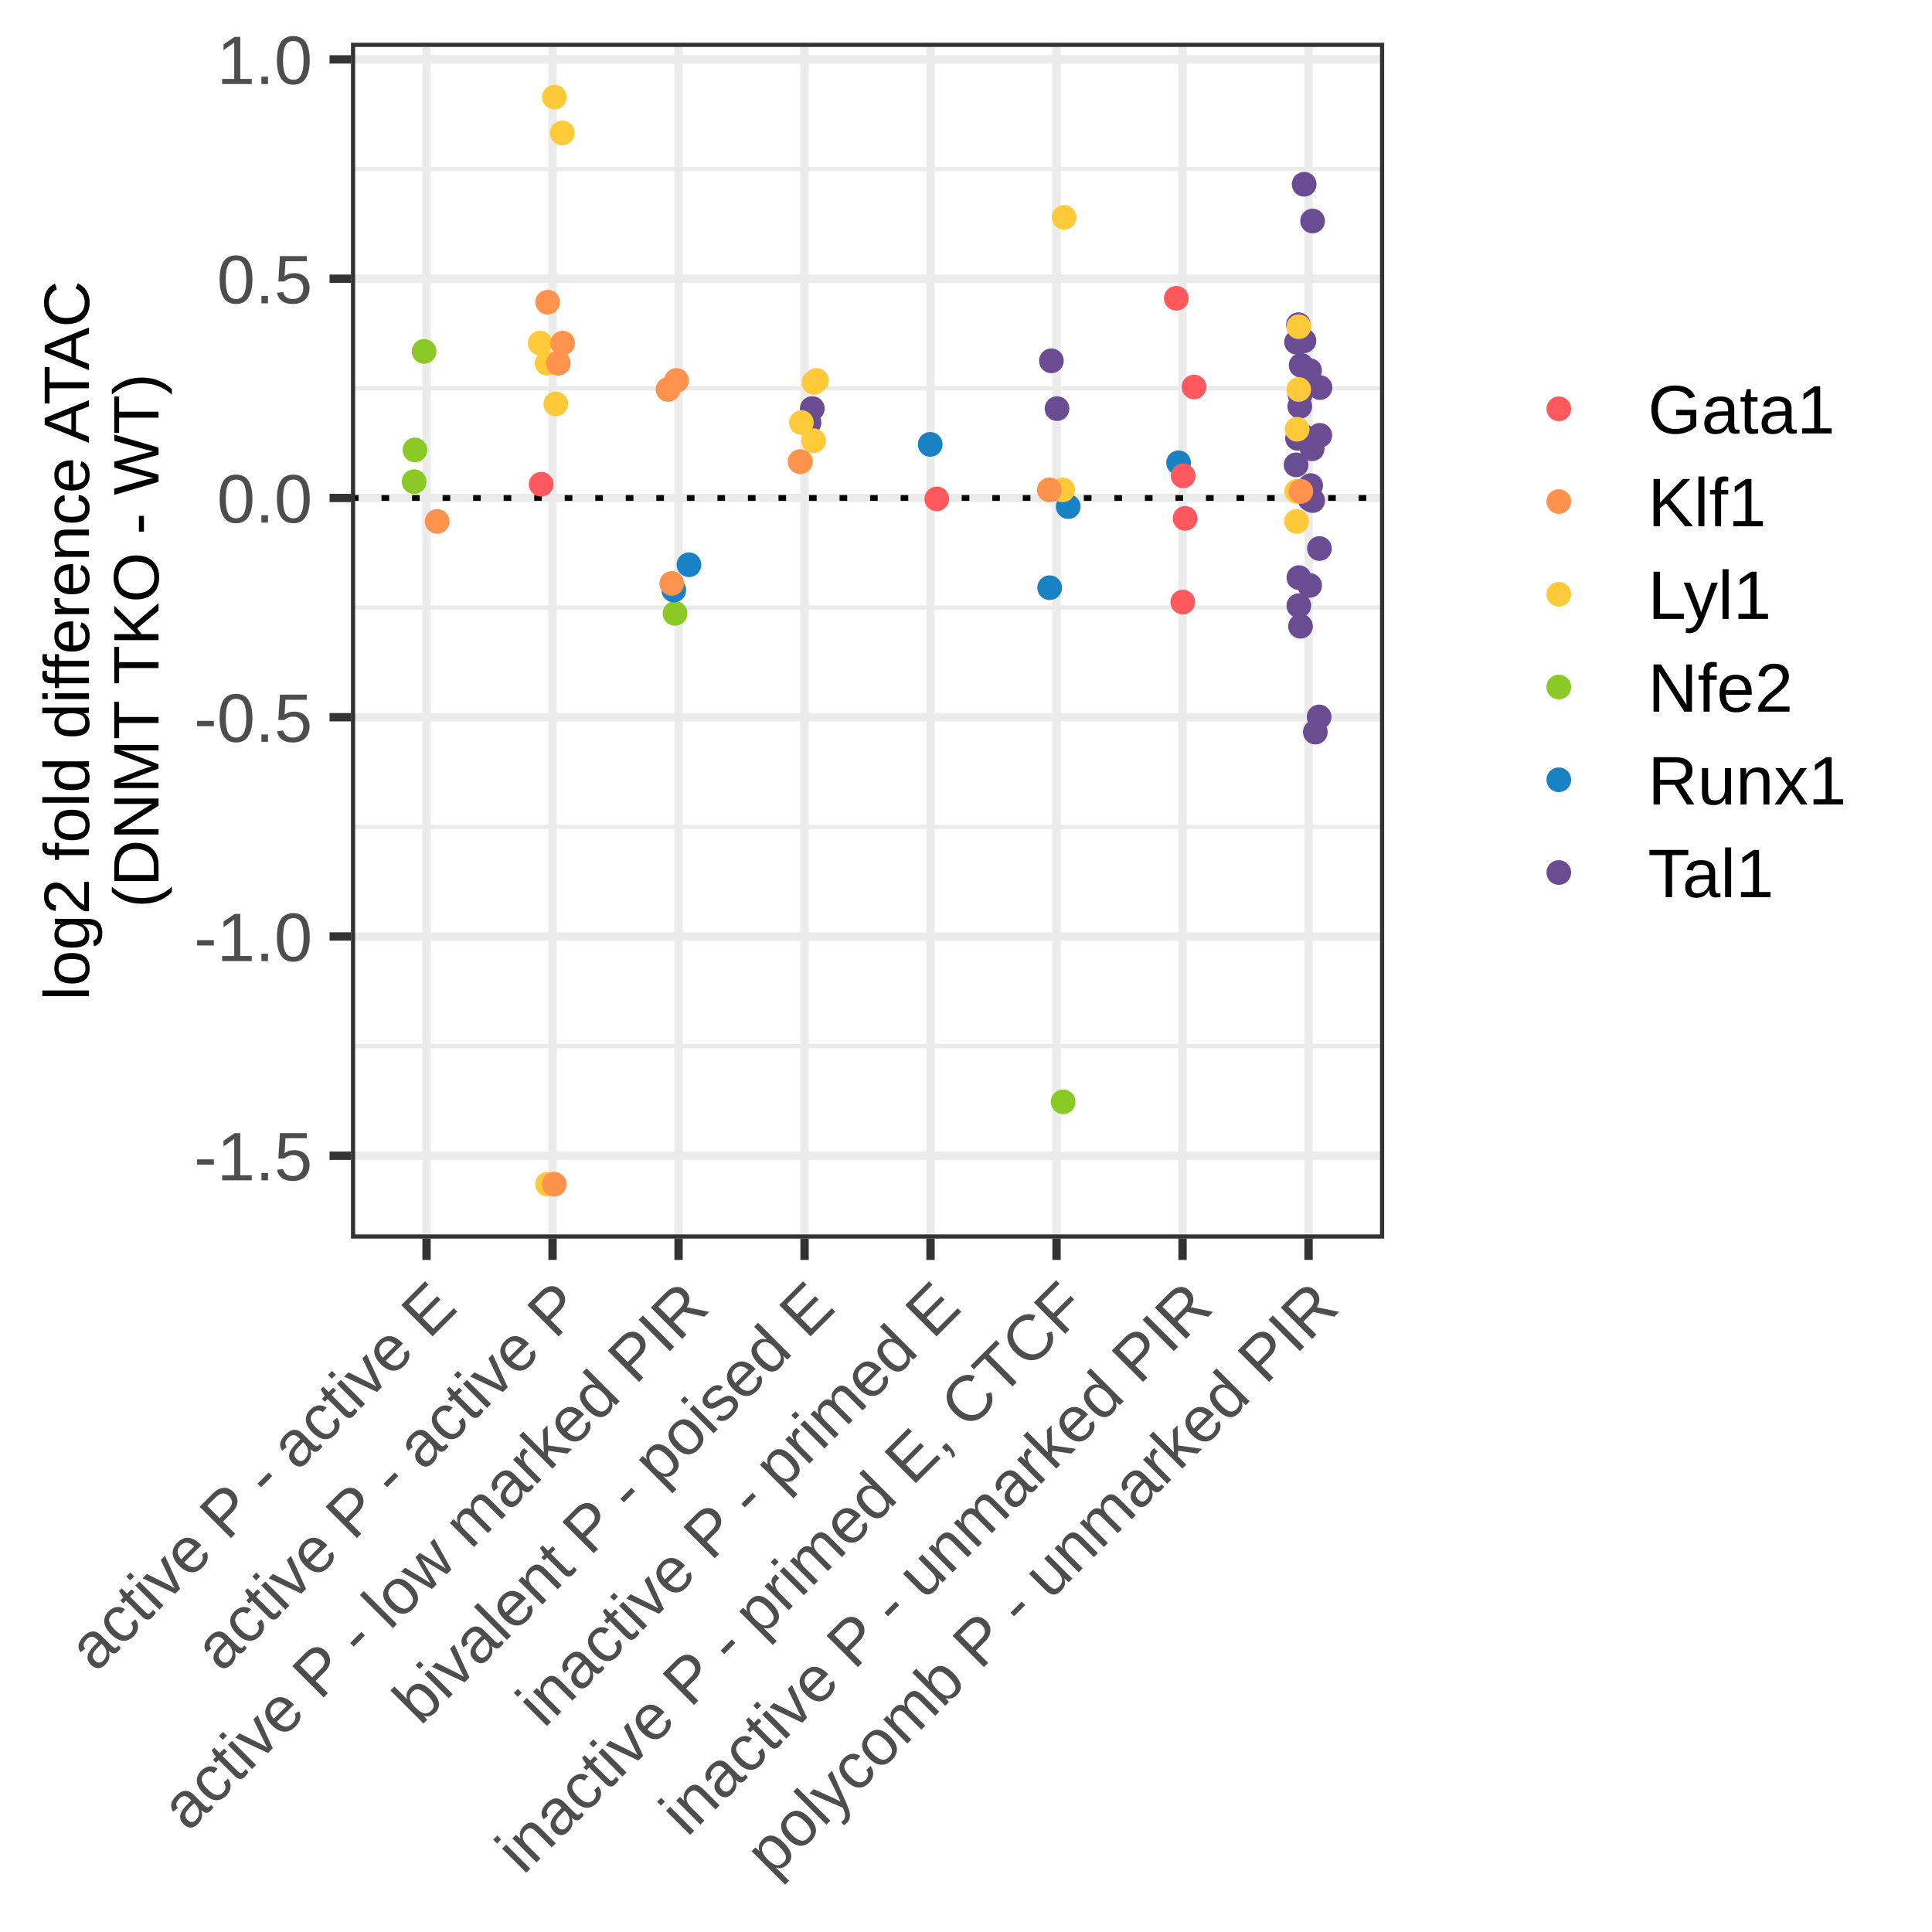
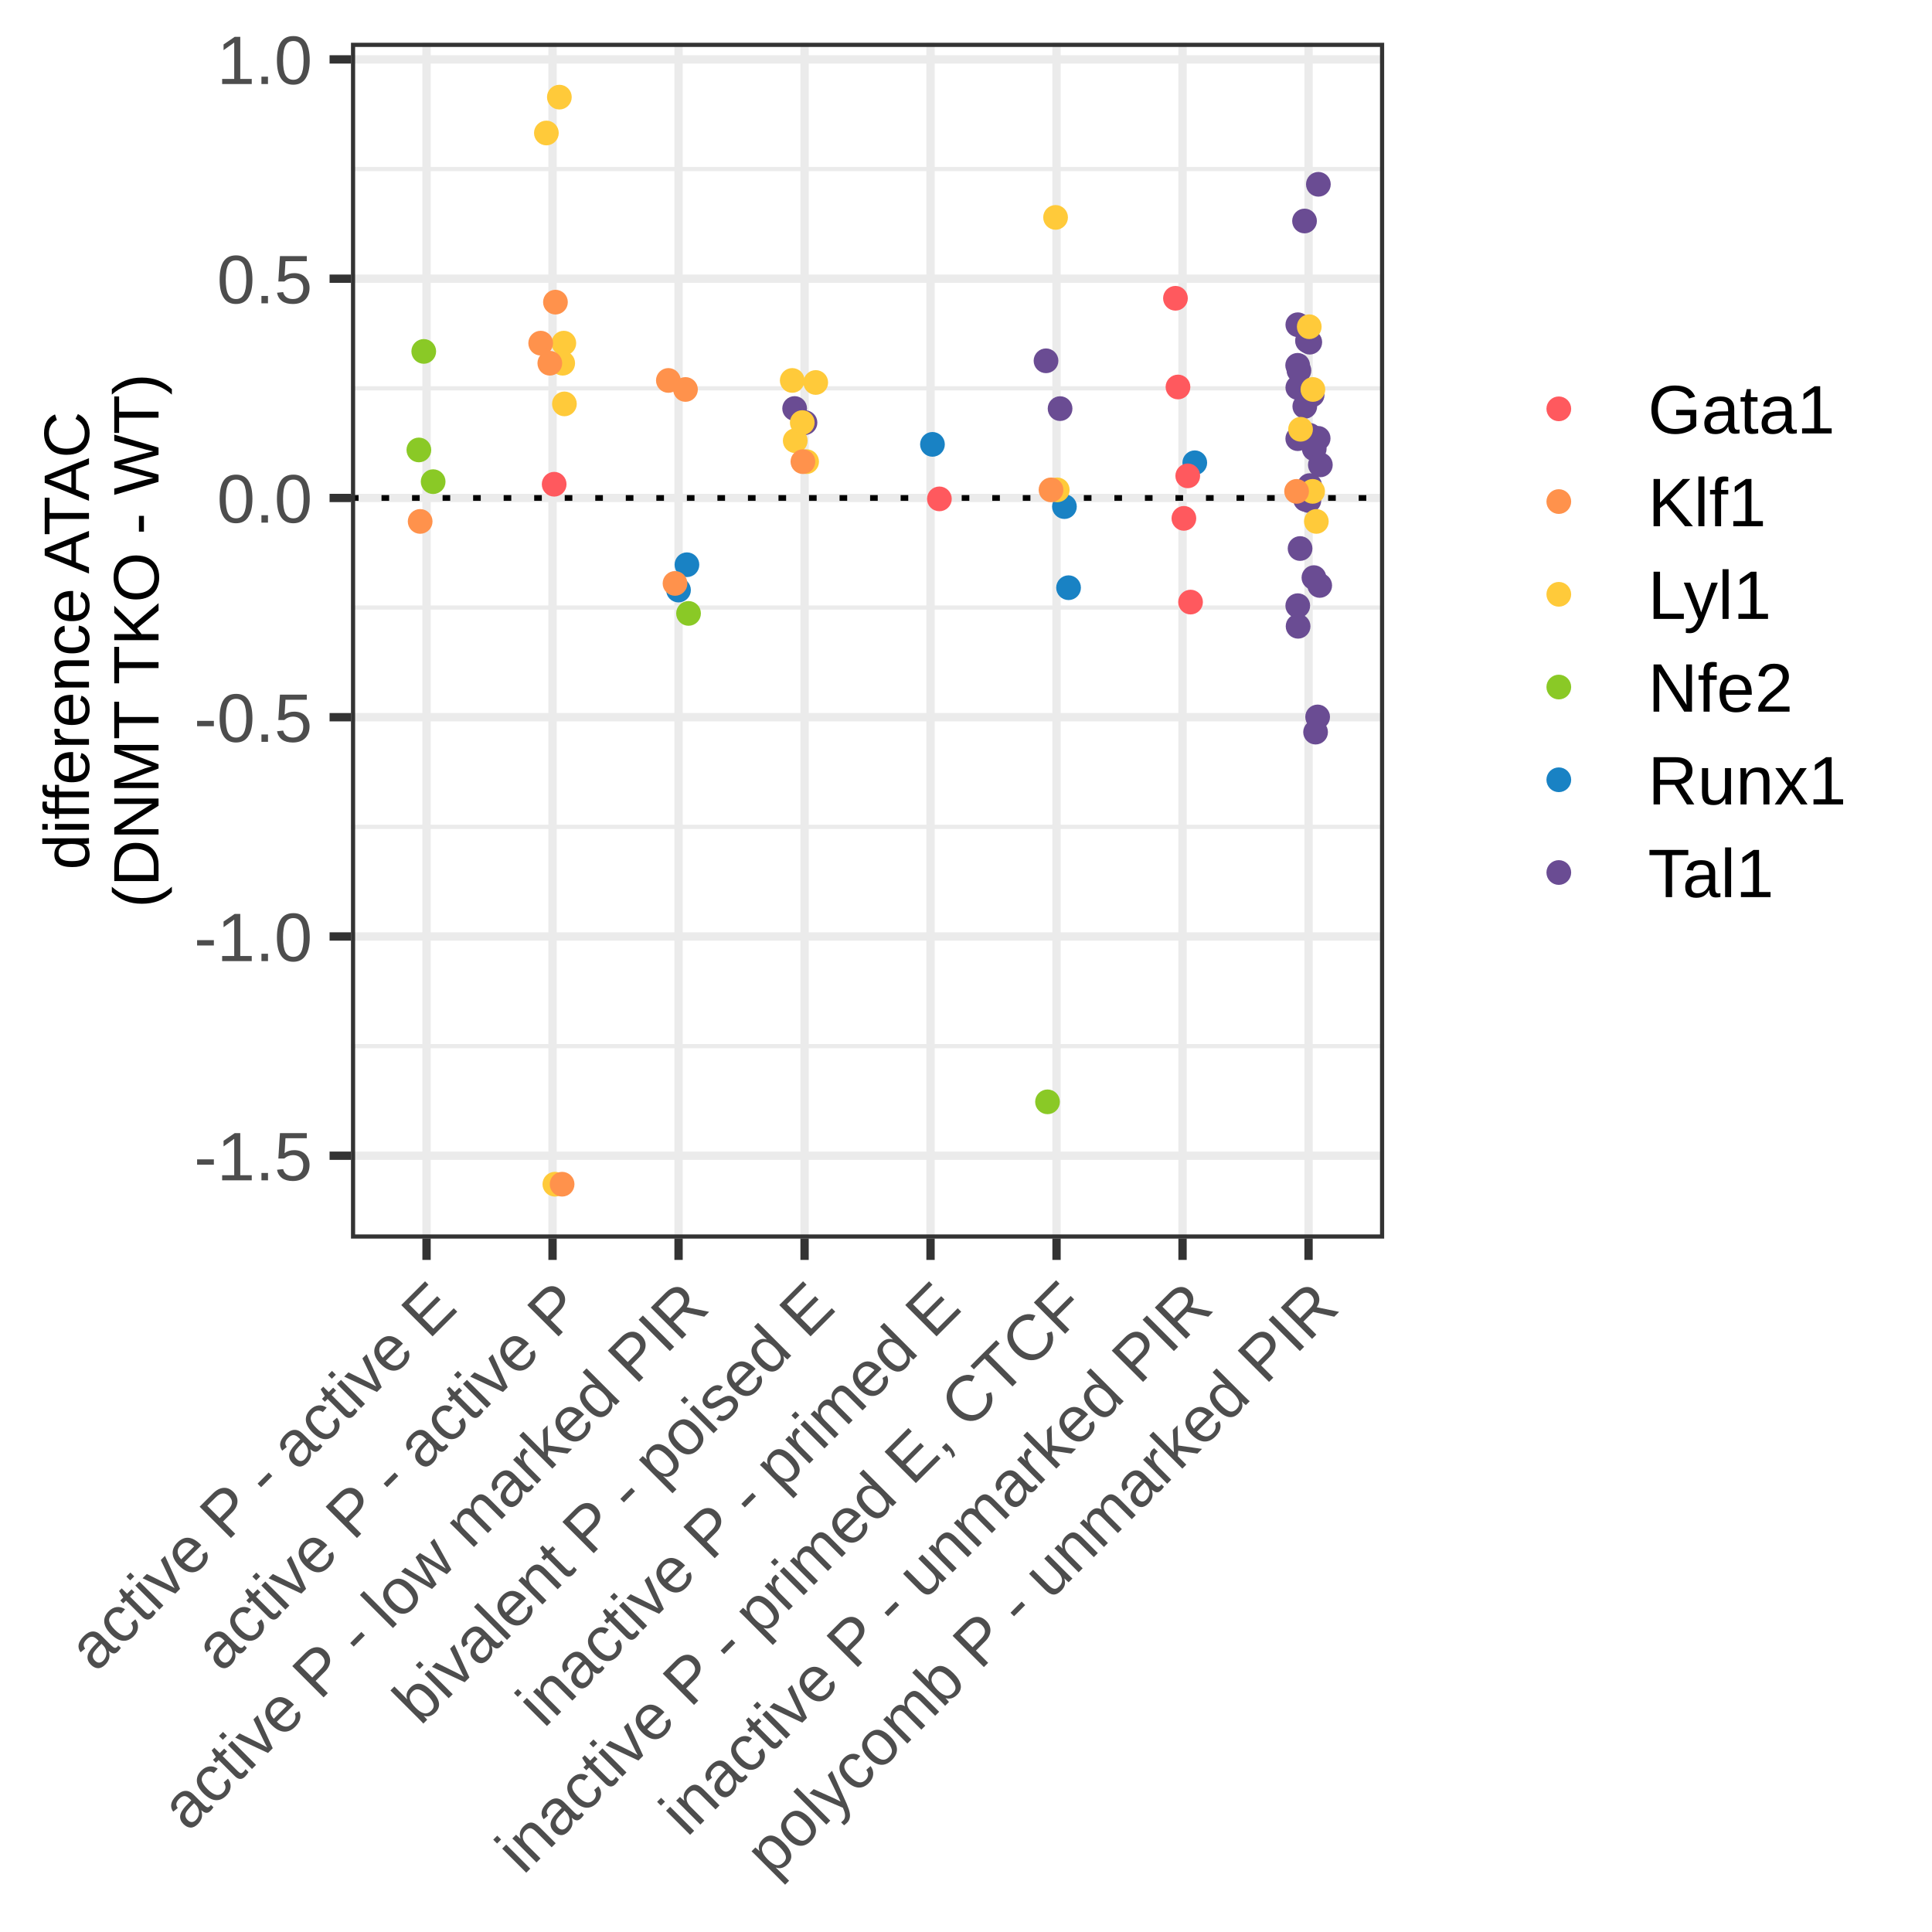
<svg xmlns="http://www.w3.org/2000/svg" class="svglite" width="360.00pt" height="360.00pt" viewBox="0 0 360.00 360.00">
  <defs>
    <style type="text/css">
    .svglite line, .svglite polyline, .svglite polygon, .svglite path, .svglite rect, .svglite circle {
      fill: none;
      stroke: #000000;
      stroke-linecap: round;
      stroke-linejoin: round;
      stroke-miterlimit: 10.00;
    }
    .svglite text {
      white-space: pre;
    }
  </style>
  </defs>
  <rect width="100%" height="100%" style="stroke: none; fill: #FFFFFF;" />
  <defs>
    <clipPath id="cpMC4wMHwzNjAuMDB8MC4wMHwzNjAuMDA=">
      <rect x="0.00" y="0.00" width="360.00" height="360.00" />
    </clipPath>
  </defs>
  <g clip-path="url(#cpMC4wMHwzNjAuMDB8MC4wMHwzNjAuMDA=)">
    <rect x="0.00" y="0.00" width="360.00" height="360.00" style="stroke-width: 1.55; stroke: #FFFFFF; fill: #FFFFFF;" />
  </g>
  <defs>
    <clipPath id="cpNjUuNDB8MjU3LjkxfDcuOTd8MjMwLjc5">
      <rect x="65.40" y="7.97" width="192.52" height="222.82" />
    </clipPath>
  </defs>
  <g clip-path="url(#cpNjUuNDB8MjU3LjkxfDcuOTd8MjMwLjc5)">
    <rect x="65.40" y="7.97" width="192.52" height="222.82" style="stroke-width: 1.55; stroke: none; fill: #FFFFFF;" />
    <polyline points="65.40,194.93 257.91,194.93 " style="stroke-width: 0.78; stroke: #EBEBEB; stroke-linecap: butt;" />
    <polyline points="65.40,154.07 257.91,154.07 " style="stroke-width: 0.78; stroke: #EBEBEB; stroke-linecap: butt;" />
    <polyline points="65.40,113.21 257.91,113.21 " style="stroke-width: 0.78; stroke: #EBEBEB; stroke-linecap: butt;" />
    <polyline points="65.40,72.36 257.91,72.36 " style="stroke-width: 0.78; stroke: #EBEBEB; stroke-linecap: butt;" />
    <polyline points="65.40,31.50 257.91,31.50 " style="stroke-width: 0.78; stroke: #EBEBEB; stroke-linecap: butt;" />
    <polyline points="65.40,215.35 257.91,215.35 " style="stroke-width: 1.55; stroke: #EBEBEB; stroke-linecap: butt;" />
    <polyline points="65.40,174.50 257.91,174.50 " style="stroke-width: 1.55; stroke: #EBEBEB; stroke-linecap: butt;" />
    <polyline points="65.40,133.64 257.91,133.64 " style="stroke-width: 1.55; stroke: #EBEBEB; stroke-linecap: butt;" />
    <polyline points="65.40,92.79 257.91,92.79 " style="stroke-width: 1.55; stroke: #EBEBEB; stroke-linecap: butt;" />
    <polyline points="65.40,51.93 257.91,51.93 " style="stroke-width: 1.55; stroke: #EBEBEB; stroke-linecap: butt;" />
    <polyline points="65.40,11.07 257.91,11.07 " style="stroke-width: 1.55; stroke: #EBEBEB; stroke-linecap: butt;" />
    <polyline points="79.48,230.79 79.48,7.97 " style="stroke-width: 1.55; stroke: #EBEBEB; stroke-linecap: butt;" />
    <polyline points="102.96,230.79 102.96,7.97 " style="stroke-width: 1.55; stroke: #EBEBEB; stroke-linecap: butt;" />
    <polyline points="126.44,230.79 126.44,7.97 " style="stroke-width: 1.55; stroke: #EBEBEB; stroke-linecap: butt;" />
    <polyline points="149.92,230.79 149.92,7.97 " style="stroke-width: 1.55; stroke: #EBEBEB; stroke-linecap: butt;" />
    <polyline points="173.39,230.79 173.39,7.97 " style="stroke-width: 1.55; stroke: #EBEBEB; stroke-linecap: butt;" />
    <polyline points="196.87,230.79 196.87,7.97 " style="stroke-width: 1.55; stroke: #EBEBEB; stroke-linecap: butt;" />
    <polyline points="220.35,230.79 220.35,7.97 " style="stroke-width: 1.55; stroke: #EBEBEB; stroke-linecap: butt;" />
    <polyline points="243.83,230.79 243.83,7.97 " style="stroke-width: 1.55; stroke: #EBEBEB; stroke-linecap: butt;" />
    <line x1="65.40" y1="92.79" x2="257.91" y2="92.79" style="stroke-width: 1.07; stroke-dasharray: 1.42,4.27; stroke-linecap: butt;" />
-     <circle cx="77.17" cy="89.75" r="1.95" style="stroke-width: 0.71; stroke: #8AC926; fill: #8AC926;" />
-     <circle cx="125.79" cy="114.30" r="1.95" style="stroke-width: 0.71; stroke: #8AC926; fill: #8AC926;" />
-     <circle cx="79.02" cy="65.48" r="1.95" style="stroke-width: 0.71; stroke: #8AC926; fill: #8AC926;" />
-     <circle cx="198.10" cy="205.31" r="1.95" style="stroke-width: 0.71; stroke: #8AC926; fill: #8AC926;" />
-     <circle cx="77.32" cy="83.84" r="1.95" style="stroke-width: 0.71; stroke: #8AC926; fill: #8AC926;" />
-     <circle cx="128.38" cy="105.23" r="1.95" style="stroke-width: 0.71; stroke: #1982C4; fill: #1982C4;" />
-     <circle cx="219.61" cy="86.23" r="1.95" style="stroke-width: 0.71; stroke: #1982C4; fill: #1982C4;" />
-     <circle cx="125.55" cy="109.95" r="1.95" style="stroke-width: 0.71; stroke: #1982C4; fill: #1982C4;" />
-     <circle cx="195.59" cy="109.51" r="1.95" style="stroke-width: 0.71; stroke: #1982C4; fill: #1982C4;" />
-     <circle cx="173.33" cy="82.80" r="1.95" style="stroke-width: 0.71; stroke: #1982C4; fill: #1982C4;" />
-     <circle cx="199.05" cy="94.40" r="1.95" style="stroke-width: 0.71; stroke: #1982C4; fill: #1982C4;" />
-     <circle cx="244.53" cy="82.01" r="1.95" style="stroke-width: 0.71; stroke: #6A4C93; fill: #6A4C93;" />
-     <circle cx="150.75" cy="78.75" r="1.95" style="stroke-width: 0.71; stroke: #6A4C93; fill: #6A4C93;" />
-     <circle cx="195.91" cy="67.23" r="1.95" style="stroke-width: 0.71; stroke: #6A4C93; fill: #6A4C93;" />
-     <circle cx="245.93" cy="81.12" r="1.95" style="stroke-width: 0.71; stroke: #6A4C93; fill: #6A4C93;" />
-     <circle cx="243.17" cy="81.74" r="1.95" style="stroke-width: 0.71; stroke: #6A4C93; fill: #6A4C93;" />
-     <circle cx="244.50" cy="83.62" r="1.95" style="stroke-width: 0.71; stroke: #6A4C93; fill: #6A4C93;" />
-     <circle cx="196.96" cy="76.14" r="1.95" style="stroke-width: 0.71; stroke: #6A4C93; fill: #6A4C93;" />
-     <circle cx="242.20" cy="75.72" r="1.95" style="stroke-width: 0.71; stroke: #6A4C93; fill: #6A4C93;" />
-     <circle cx="151.36" cy="76.12" r="1.95" style="stroke-width: 0.71; stroke: #6A4C93; fill: #6A4C93;" />
-     <circle cx="242.45" cy="68.07" r="1.95" style="stroke-width: 0.71; stroke: #6A4C93; fill: #6A4C93;" />
-     <circle cx="244.22" cy="90.48" r="1.95" style="stroke-width: 0.71; stroke: #6A4C93; fill: #6A4C93;" />
-     <circle cx="242.97" cy="63.51" r="1.95" style="stroke-width: 0.71; stroke: #6A4C93; fill: #6A4C93;" />
-     <circle cx="242.03" cy="107.63" r="1.95" style="stroke-width: 0.71; stroke: #6A4C93; fill: #6A4C93;" />
-     <circle cx="241.94" cy="60.51" r="1.95" style="stroke-width: 0.71; stroke: #6A4C93; fill: #6A4C93;" />
-     <circle cx="244.60" cy="93.27" r="1.95" style="stroke-width: 0.71; stroke: #6A4C93; fill: #6A4C93;" />
-     <circle cx="245.09" cy="136.42" r="1.95" style="stroke-width: 0.71; stroke: #6A4C93; fill: #6A4C93;" />
-     <circle cx="244.58" cy="41.18" r="1.95" style="stroke-width: 0.71; stroke: #6A4C93; fill: #6A4C93;" />
-     <circle cx="244.02" cy="69.04" r="1.95" style="stroke-width: 0.71; stroke: #6A4C93; fill: #6A4C93;" />
-     <circle cx="244.13" cy="93.06" r="1.95" style="stroke-width: 0.71; stroke: #6A4C93; fill: #6A4C93;" />
-     <circle cx="241.78" cy="81.68" r="1.95" style="stroke-width: 0.71; stroke: #6A4C93; fill: #6A4C93;" />
-     <circle cx="242.02" cy="112.86" r="1.95" style="stroke-width: 0.71; stroke: #6A4C93; fill: #6A4C93;" />
-     <circle cx="242.33" cy="116.70" r="1.95" style="stroke-width: 0.71; stroke: #6A4C93; fill: #6A4C93;" />
-     <circle cx="242.85" cy="81.28" r="1.95" style="stroke-width: 0.71; stroke: #6A4C93; fill: #6A4C93;" />
-     <circle cx="243.01" cy="34.34" r="1.95" style="stroke-width: 0.71; stroke: #6A4C93; fill: #6A4C93;" />
-     <circle cx="241.59" cy="63.76" r="1.95" style="stroke-width: 0.71; stroke: #6A4C93; fill: #6A4C93;" />
-     <circle cx="242.25" cy="73.58" r="1.95" style="stroke-width: 0.71; stroke: #6A4C93; fill: #6A4C93;" />
-     <circle cx="245.86" cy="102.21" r="1.95" style="stroke-width: 0.71; stroke: #6A4C93; fill: #6A4C93;" />
-     <circle cx="245.80" cy="133.59" r="1.95" style="stroke-width: 0.71; stroke: #6A4C93; fill: #6A4C93;" />
-     <circle cx="245.96" cy="72.22" r="1.95" style="stroke-width: 0.71; stroke: #6A4C93; fill: #6A4C93;" />
-     <circle cx="244.03" cy="109.09" r="1.95" style="stroke-width: 0.71; stroke: #6A4C93; fill: #6A4C93;" />
-     <circle cx="241.51" cy="86.62" r="1.95" style="stroke-width: 0.71; stroke: #6A4C93; fill: #6A4C93;" />
-     <circle cx="198.28" cy="40.51" r="1.95" style="stroke-width: 0.71; stroke: #FFCA3A; fill: #FFCA3A;" />
-     <circle cx="103.56" cy="75.26" r="1.95" style="stroke-width: 0.71; stroke: #FFCA3A; fill: #FFCA3A;" />
-     <circle cx="101.94" cy="67.68" r="1.95" style="stroke-width: 0.71; stroke: #FFCA3A; fill: #FFCA3A;" />
-     <circle cx="100.66" cy="63.94" r="1.95" style="stroke-width: 0.71; stroke: #FFCA3A; fill: #FFCA3A;" />
-     <circle cx="198.01" cy="91.28" r="1.95" style="stroke-width: 0.71; stroke: #FFCA3A; fill: #FFCA3A;" />
-     <circle cx="149.33" cy="78.74" r="1.95" style="stroke-width: 0.71; stroke: #FFCA3A; fill: #FFCA3A;" />
-     <circle cx="152.15" cy="70.89" r="1.95" style="stroke-width: 0.71; stroke: #FFCA3A; fill: #FFCA3A;" />
-     <circle cx="151.67" cy="71.27" r="1.95" style="stroke-width: 0.71; stroke: #FFCA3A; fill: #FFCA3A;" />
-     <circle cx="151.60" cy="82.12" r="1.95" style="stroke-width: 0.71; stroke: #FFCA3A; fill: #FFCA3A;" />
-     <circle cx="242.00" cy="72.57" r="1.95" style="stroke-width: 0.71; stroke: #FFCA3A; fill: #FFCA3A;" />
-     <circle cx="102.02" cy="220.66" r="1.95" style="stroke-width: 0.71; stroke: #FFCA3A; fill: #FFCA3A;" />
-     <circle cx="241.64" cy="91.56" r="1.95" style="stroke-width: 0.71; stroke: #FFCA3A; fill: #FFCA3A;" />
-     <circle cx="241.60" cy="97.16" r="1.95" style="stroke-width: 0.71; stroke: #FFCA3A; fill: #FFCA3A;" />
-     <circle cx="242.01" cy="60.88" r="1.95" style="stroke-width: 0.71; stroke: #FFCA3A; fill: #FFCA3A;" />
-     <circle cx="104.78" cy="24.78" r="1.95" style="stroke-width: 0.71; stroke: #FFCA3A; fill: #FFCA3A;" />
-     <circle cx="149.22" cy="86.02" r="1.95" style="stroke-width: 0.71; stroke: #FFCA3A; fill: #FFCA3A;" />
-     <circle cx="241.70" cy="79.99" r="1.95" style="stroke-width: 0.71; stroke: #FFCA3A; fill: #FFCA3A;" />
-     <circle cx="103.31" cy="18.10" r="1.95" style="stroke-width: 0.71; stroke: #FFCA3A; fill: #FFCA3A;" />
-     <circle cx="102.05" cy="56.30" r="1.95" style="stroke-width: 0.71; stroke: #FF924C; fill: #FF924C;" />
-     <circle cx="104.02" cy="67.68" r="1.95" style="stroke-width: 0.71; stroke: #FF924C; fill: #FF924C;" />
-     <circle cx="104.84" cy="63.94" r="1.95" style="stroke-width: 0.71; stroke: #FF924C; fill: #FF924C;" />
-     <circle cx="195.53" cy="91.28" r="1.95" style="stroke-width: 0.71; stroke: #FF924C; fill: #FF924C;" />
-     <circle cx="125.17" cy="108.71" r="1.95" style="stroke-width: 0.71; stroke: #FF924C; fill: #FF924C;" />
-     <circle cx="126.06" cy="70.89" r="1.95" style="stroke-width: 0.71; stroke: #FF924C; fill: #FF924C;" />
-     <circle cx="124.47" cy="72.57" r="1.95" style="stroke-width: 0.71; stroke: #FF924C; fill: #FF924C;" />
-     <circle cx="103.27" cy="220.66" r="1.95" style="stroke-width: 0.71; stroke: #FF924C; fill: #FF924C;" />
-     <circle cx="242.40" cy="91.56" r="1.95" style="stroke-width: 0.71; stroke: #FF924C; fill: #FF924C;" />
-     <circle cx="81.45" cy="97.16" r="1.95" style="stroke-width: 0.71; stroke: #FF924C; fill: #FF924C;" />
-     <circle cx="149.08" cy="86.02" r="1.95" style="stroke-width: 0.71; stroke: #FF924C; fill: #FF924C;" />
-     <circle cx="174.55" cy="92.96" r="1.95" style="stroke-width: 0.71; stroke: #FF595E; fill: #FF595E;" />
-     <circle cx="222.48" cy="72.11" r="1.95" style="stroke-width: 0.71; stroke: #FF595E; fill: #FF595E;" />
-     <circle cx="220.82" cy="96.59" r="1.95" style="stroke-width: 0.71; stroke: #FF595E; fill: #FF595E;" />
-     <circle cx="100.83" cy="90.23" r="1.95" style="stroke-width: 0.71; stroke: #FF595E; fill: #FF595E;" />
-     <circle cx="219.18" cy="55.58" r="1.95" style="stroke-width: 0.71; stroke: #FF595E; fill: #FF595E;" />
-     <circle cx="220.39" cy="112.19" r="1.95" style="stroke-width: 0.71; stroke: #FF595E; fill: #FF595E;" />
-     <circle cx="220.46" cy="88.67" r="1.95" style="stroke-width: 0.71; stroke: #FF595E; fill: #FF595E;" />
+     <circle cx="80.71" cy="89.75" r="1.95" style="stroke-width: 0.71; stroke: #8AC926; fill: #8AC926;" />
+     <circle cx="128.30" cy="114.30" r="1.95" style="stroke-width: 0.71; stroke: #8AC926; fill: #8AC926;" />
+     <circle cx="78.96" cy="65.48" r="1.95" style="stroke-width: 0.71; stroke: #8AC926; fill: #8AC926;" />
+     <circle cx="195.19" cy="205.31" r="1.95" style="stroke-width: 0.71; stroke: #8AC926; fill: #8AC926;" />
+     <circle cx="78.05" cy="83.84" r="1.95" style="stroke-width: 0.71; stroke: #8AC926; fill: #8AC926;" />
+     <circle cx="128.00" cy="105.23" r="1.95" style="stroke-width: 0.71; stroke: #1982C4; fill: #1982C4;" />
+     <circle cx="222.63" cy="86.23" r="1.95" style="stroke-width: 0.71; stroke: #1982C4; fill: #1982C4;" />
+     <circle cx="126.43" cy="109.95" r="1.95" style="stroke-width: 0.71; stroke: #1982C4; fill: #1982C4;" />
+     <circle cx="199.11" cy="109.51" r="1.95" style="stroke-width: 0.71; stroke: #1982C4; fill: #1982C4;" />
+     <circle cx="173.75" cy="82.80" r="1.95" style="stroke-width: 0.71; stroke: #1982C4; fill: #1982C4;" />
+     <circle cx="198.34" cy="94.40" r="1.95" style="stroke-width: 0.71; stroke: #1982C4; fill: #1982C4;" />
+     <circle cx="244.84" cy="82.01" r="1.95" style="stroke-width: 0.71; stroke: #6A4C93; fill: #6A4C93;" />
+     <circle cx="150.00" cy="78.75" r="1.95" style="stroke-width: 0.71; stroke: #6A4C93; fill: #6A4C93;" />
+     <circle cx="194.91" cy="67.23" r="1.95" style="stroke-width: 0.71; stroke: #6A4C93; fill: #6A4C93;" />
+     <circle cx="244.03" cy="81.12" r="1.95" style="stroke-width: 0.71; stroke: #6A4C93; fill: #6A4C93;" />
+     <circle cx="241.82" cy="81.74" r="1.95" style="stroke-width: 0.71; stroke: #6A4C93; fill: #6A4C93;" />
+     <circle cx="244.89" cy="83.62" r="1.95" style="stroke-width: 0.71; stroke: #6A4C93; fill: #6A4C93;" />
+     <circle cx="197.53" cy="76.14" r="1.95" style="stroke-width: 0.71; stroke: #6A4C93; fill: #6A4C93;" />
+     <circle cx="243.13" cy="75.72" r="1.95" style="stroke-width: 0.71; stroke: #6A4C93; fill: #6A4C93;" />
+     <circle cx="148.07" cy="76.12" r="1.95" style="stroke-width: 0.71; stroke: #6A4C93; fill: #6A4C93;" />
+     <circle cx="241.80" cy="68.07" r="1.95" style="stroke-width: 0.71; stroke: #6A4C93; fill: #6A4C93;" />
+     <circle cx="244.04" cy="90.48" r="1.95" style="stroke-width: 0.71; stroke: #6A4C93; fill: #6A4C93;" />
+     <circle cx="243.63" cy="63.51" r="1.95" style="stroke-width: 0.71; stroke: #6A4C93; fill: #6A4C93;" />
+     <circle cx="244.83" cy="107.63" r="1.95" style="stroke-width: 0.71; stroke: #6A4C93; fill: #6A4C93;" />
+     <circle cx="241.83" cy="60.51" r="1.95" style="stroke-width: 0.71; stroke: #6A4C93; fill: #6A4C93;" />
+     <circle cx="243.89" cy="93.27" r="1.95" style="stroke-width: 0.71; stroke: #6A4C93; fill: #6A4C93;" />
+     <circle cx="245.14" cy="136.42" r="1.95" style="stroke-width: 0.71; stroke: #6A4C93; fill: #6A4C93;" />
+     <circle cx="243.08" cy="41.18" r="1.95" style="stroke-width: 0.71; stroke: #6A4C93; fill: #6A4C93;" />
+     <circle cx="242.04" cy="69.04" r="1.95" style="stroke-width: 0.71; stroke: #6A4C93; fill: #6A4C93;" />
+     <circle cx="243.26" cy="93.06" r="1.95" style="stroke-width: 0.71; stroke: #6A4C93; fill: #6A4C93;" />
+     <circle cx="245.62" cy="81.68" r="1.95" style="stroke-width: 0.71; stroke: #6A4C93; fill: #6A4C93;" />
+     <circle cx="241.82" cy="112.86" r="1.95" style="stroke-width: 0.71; stroke: #6A4C93; fill: #6A4C93;" />
+     <circle cx="241.88" cy="116.70" r="1.95" style="stroke-width: 0.71; stroke: #6A4C93; fill: #6A4C93;" />
+     <circle cx="243.22" cy="81.28" r="1.95" style="stroke-width: 0.71; stroke: #6A4C93; fill: #6A4C93;" />
+     <circle cx="245.66" cy="34.34" r="1.95" style="stroke-width: 0.71; stroke: #6A4C93; fill: #6A4C93;" />
+     <circle cx="244.06" cy="63.76" r="1.95" style="stroke-width: 0.71; stroke: #6A4C93; fill: #6A4C93;" />
+     <circle cx="244.50" cy="73.58" r="1.95" style="stroke-width: 0.71; stroke: #6A4C93; fill: #6A4C93;" />
+     <circle cx="242.25" cy="102.21" r="1.95" style="stroke-width: 0.71; stroke: #6A4C93; fill: #6A4C93;" />
+     <circle cx="245.52" cy="133.59" r="1.95" style="stroke-width: 0.71; stroke: #6A4C93; fill: #6A4C93;" />
+     <circle cx="241.83" cy="72.22" r="1.95" style="stroke-width: 0.71; stroke: #6A4C93; fill: #6A4C93;" />
+     <circle cx="245.91" cy="109.09" r="1.95" style="stroke-width: 0.71; stroke: #6A4C93; fill: #6A4C93;" />
+     <circle cx="246.03" cy="86.62" r="1.95" style="stroke-width: 0.71; stroke: #6A4C93; fill: #6A4C93;" />
+     <circle cx="196.69" cy="40.51" r="1.95" style="stroke-width: 0.71; stroke: #FFCA3A; fill: #FFCA3A;" />
+     <circle cx="105.17" cy="75.26" r="1.95" style="stroke-width: 0.71; stroke: #FFCA3A; fill: #FFCA3A;" />
+     <circle cx="104.85" cy="67.68" r="1.95" style="stroke-width: 0.71; stroke: #FFCA3A; fill: #FFCA3A;" />
+     <circle cx="105.06" cy="63.94" r="1.95" style="stroke-width: 0.71; stroke: #FFCA3A; fill: #FFCA3A;" />
+     <circle cx="197.00" cy="91.28" r="1.95" style="stroke-width: 0.71; stroke: #FFCA3A; fill: #FFCA3A;" />
+     <circle cx="149.49" cy="78.74" r="1.95" style="stroke-width: 0.71; stroke: #FFCA3A; fill: #FFCA3A;" />
+     <circle cx="147.62" cy="70.89" r="1.95" style="stroke-width: 0.71; stroke: #FFCA3A; fill: #FFCA3A;" />
+     <circle cx="152.00" cy="71.27" r="1.95" style="stroke-width: 0.71; stroke: #FFCA3A; fill: #FFCA3A;" />
+     <circle cx="148.18" cy="82.12" r="1.95" style="stroke-width: 0.71; stroke: #FFCA3A; fill: #FFCA3A;" />
+     <circle cx="244.64" cy="72.57" r="1.95" style="stroke-width: 0.71; stroke: #FFCA3A; fill: #FFCA3A;" />
+     <circle cx="103.39" cy="220.66" r="1.95" style="stroke-width: 0.71; stroke: #FFCA3A; fill: #FFCA3A;" />
+     <circle cx="244.59" cy="91.56" r="1.95" style="stroke-width: 0.71; stroke: #FFCA3A; fill: #FFCA3A;" />
+     <circle cx="245.28" cy="97.16" r="1.95" style="stroke-width: 0.71; stroke: #FFCA3A; fill: #FFCA3A;" />
+     <circle cx="243.96" cy="60.88" r="1.95" style="stroke-width: 0.71; stroke: #FFCA3A; fill: #FFCA3A;" />
+     <circle cx="101.81" cy="24.78" r="1.95" style="stroke-width: 0.71; stroke: #FFCA3A; fill: #FFCA3A;" />
+     <circle cx="150.30" cy="86.02" r="1.95" style="stroke-width: 0.71; stroke: #FFCA3A; fill: #FFCA3A;" />
+     <circle cx="242.34" cy="79.99" r="1.95" style="stroke-width: 0.71; stroke: #FFCA3A; fill: #FFCA3A;" />
+     <circle cx="104.23" cy="18.10" r="1.95" style="stroke-width: 0.71; stroke: #FFCA3A; fill: #FFCA3A;" />
+     <circle cx="103.50" cy="56.30" r="1.95" style="stroke-width: 0.71; stroke: #FF924C; fill: #FF924C;" />
+     <circle cx="102.45" cy="67.68" r="1.95" style="stroke-width: 0.71; stroke: #FF924C; fill: #FF924C;" />
+     <circle cx="100.75" cy="63.94" r="1.95" style="stroke-width: 0.71; stroke: #FF924C; fill: #FF924C;" />
+     <circle cx="195.84" cy="91.28" r="1.95" style="stroke-width: 0.71; stroke: #FF924C; fill: #FF924C;" />
+     <circle cx="125.78" cy="108.71" r="1.95" style="stroke-width: 0.71; stroke: #FF924C; fill: #FF924C;" />
+     <circle cx="124.54" cy="70.89" r="1.95" style="stroke-width: 0.71; stroke: #FF924C; fill: #FF924C;" />
+     <circle cx="127.73" cy="72.57" r="1.95" style="stroke-width: 0.71; stroke: #FF924C; fill: #FF924C;" />
+     <circle cx="104.74" cy="220.66" r="1.95" style="stroke-width: 0.71; stroke: #FF924C; fill: #FF924C;" />
+     <circle cx="241.60" cy="91.56" r="1.95" style="stroke-width: 0.71; stroke: #FF924C; fill: #FF924C;" />
+     <circle cx="78.29" cy="97.16" r="1.95" style="stroke-width: 0.71; stroke: #FF924C; fill: #FF924C;" />
+     <circle cx="149.61" cy="86.02" r="1.95" style="stroke-width: 0.71; stroke: #FF924C; fill: #FF924C;" />
+     <circle cx="175.04" cy="92.96" r="1.95" style="stroke-width: 0.71; stroke: #FF595E; fill: #FF595E;" />
+     <circle cx="219.50" cy="72.11" r="1.95" style="stroke-width: 0.71; stroke: #FF595E; fill: #FF595E;" />
+     <circle cx="220.60" cy="96.59" r="1.95" style="stroke-width: 0.71; stroke: #FF595E; fill: #FF595E;" />
+     <circle cx="103.26" cy="90.23" r="1.95" style="stroke-width: 0.71; stroke: #FF595E; fill: #FF595E;" />
+     <circle cx="219.03" cy="55.58" r="1.95" style="stroke-width: 0.71; stroke: #FF595E; fill: #FF595E;" />
+     <circle cx="221.84" cy="112.19" r="1.95" style="stroke-width: 0.71; stroke: #FF595E; fill: #FF595E;" />
+     <circle cx="221.32" cy="88.67" r="1.95" style="stroke-width: 0.71; stroke: #FF595E; fill: #FF595E;" />
    <rect x="65.40" y="7.97" width="192.52" height="222.82" style="stroke-width: 1.55; stroke: #333333;" />
  </g>
  <g clip-path="url(#cpMC4wMHwzNjAuMDB8MC4wMHwzNjAuMDA=)">
    <text x="58.22" y="219.94" text-anchor="end" style="font-size: 12.80px;fill: #4D4D4D; font-family: &quot;Arial&quot;;" textLength="22.05px" lengthAdjust="spacingAndGlyphs">-1.5</text>
    <text x="58.22" y="179.09" text-anchor="end" style="font-size: 12.80px;fill: #4D4D4D; font-family: &quot;Arial&quot;;" textLength="22.05px" lengthAdjust="spacingAndGlyphs">-1.0</text>
    <text x="58.22" y="138.23" text-anchor="end" style="font-size: 12.80px;fill: #4D4D4D; font-family: &quot;Arial&quot;;" textLength="22.05px" lengthAdjust="spacingAndGlyphs">-0.5</text>
    <text x="58.22" y="97.38" text-anchor="end" style="font-size: 12.80px;fill: #4D4D4D; font-family: &quot;Arial&quot;;" textLength="17.78px" lengthAdjust="spacingAndGlyphs">0.0</text>
    <text x="58.22" y="56.52" text-anchor="end" style="font-size: 12.80px;fill: #4D4D4D; font-family: &quot;Arial&quot;;" textLength="17.78px" lengthAdjust="spacingAndGlyphs">0.5</text>
    <text x="58.22" y="15.66" text-anchor="end" style="font-size: 12.80px;fill: #4D4D4D; font-family: &quot;Arial&quot;;" textLength="17.78px" lengthAdjust="spacingAndGlyphs">1.0</text>
    <polyline points="61.41,215.35 65.40,215.35 " style="stroke-width: 1.55; stroke: #333333; stroke-linecap: butt;" />
    <polyline points="61.41,174.50 65.40,174.50 " style="stroke-width: 1.55; stroke: #333333; stroke-linecap: butt;" />
    <polyline points="61.41,133.64 65.40,133.64 " style="stroke-width: 1.55; stroke: #333333; stroke-linecap: butt;" />
    <polyline points="61.41,92.79 65.40,92.79 " style="stroke-width: 1.55; stroke: #333333; stroke-linecap: butt;" />
    <polyline points="61.41,51.93 65.40,51.93 " style="stroke-width: 1.55; stroke: #333333; stroke-linecap: butt;" />
    <polyline points="61.41,11.07 65.40,11.07 " style="stroke-width: 1.55; stroke: #333333; stroke-linecap: butt;" />
    <polyline points="79.48,234.77 79.48,230.79 " style="stroke-width: 1.55; stroke: #333333; stroke-linecap: butt;" />
    <polyline points="102.96,234.77 102.96,230.79 " style="stroke-width: 1.55; stroke: #333333; stroke-linecap: butt;" />
    <polyline points="126.44,234.77 126.44,230.79 " style="stroke-width: 1.55; stroke: #333333; stroke-linecap: butt;" />
    <polyline points="149.92,234.77 149.92,230.79 " style="stroke-width: 1.55; stroke: #333333; stroke-linecap: butt;" />
    <polyline points="173.39,234.77 173.39,230.79 " style="stroke-width: 1.55; stroke: #333333; stroke-linecap: butt;" />
    <polyline points="196.87,234.77 196.87,230.79 " style="stroke-width: 1.55; stroke: #333333; stroke-linecap: butt;" />
    <polyline points="220.35,234.77 220.35,230.79 " style="stroke-width: 1.55; stroke: #333333; stroke-linecap: butt;" />
    <polyline points="243.83,234.77 243.83,230.79 " style="stroke-width: 1.55; stroke: #333333; stroke-linecap: butt;" />
    <text transform="translate(85.57,244.05) rotate(-45)" text-anchor="end" style="font-size: 12.00px;fill: #4D4D4D; font-family: &quot;Arial&quot;;" textLength="96.03px" lengthAdjust="spacingAndGlyphs">active P - active E</text>
    <text transform="translate(109.05,244.05) rotate(-45)" text-anchor="end" style="font-size: 12.00px;fill: #4D4D4D; font-family: &quot;Arial&quot;;" textLength="96.03px" lengthAdjust="spacingAndGlyphs">active P - active P</text>
    <text transform="translate(132.53,244.05) rotate(-45)" text-anchor="end" style="font-size: 12.00px;fill: #4D4D4D; font-family: &quot;Arial&quot;;" textLength="138.04px" lengthAdjust="spacingAndGlyphs">active P - low marked PIR</text>
    <text transform="translate(156.00,244.05) rotate(-45)" text-anchor="end" style="font-size: 12.00px;fill: #4D4D4D; font-family: &quot;Arial&quot;;" textLength="110.06px" lengthAdjust="spacingAndGlyphs">bivalent P - poised E</text>
    <text transform="translate(179.48,244.05) rotate(-45)" text-anchor="end" style="font-size: 12.00px;fill: #4D4D4D; font-family: &quot;Arial&quot;;" textLength="110.70px" lengthAdjust="spacingAndGlyphs">inactive P - primed E</text>
    <text transform="translate(202.96,244.05) rotate(-45)" text-anchor="end" style="font-size: 12.00px;fill: #4D4D4D; font-family: &quot;Arial&quot;;" textLength="149.36px" lengthAdjust="spacingAndGlyphs">inactive P - primed E, CTCF</text>
    <text transform="translate(226.44,244.05) rotate(-45)" text-anchor="end" style="font-size: 12.00px;fill: #4D4D4D; font-family: &quot;Arial&quot;;" textLength="139.38px" lengthAdjust="spacingAndGlyphs">inactive P - unmarked PIR</text>
    <text transform="translate(249.92,244.05) rotate(-45)" text-anchor="end" style="font-size: 12.00px;fill: #4D4D4D; font-family: &quot;Arial&quot;;" textLength="150.06px" lengthAdjust="spacingAndGlyphs">polycomb P - unmarked PIR</text>
-     <text transform="translate(16.58,119.38) rotate(-90)" text-anchor="middle" style="font-size: 12.00px; font-family: &quot;Arial&quot;;" textLength="136.74px" lengthAdjust="spacingAndGlyphs">log2 fold difference ATAC</text>
+     <text transform="translate(16.58,119.38) rotate(-90)" text-anchor="middle" style="font-size: 12.00px; font-family: &quot;Arial&quot;;" textLength="88.04px" lengthAdjust="spacingAndGlyphs">difference ATAC</text>
    <text transform="translate(29.54,119.38) rotate(-90)" text-anchor="middle" style="font-size: 12.00px; font-family: &quot;Arial&quot;;" textLength="103.31px" lengthAdjust="spacingAndGlyphs"> (DNMT TKO - WT)</text>
    <rect x="273.85" y="59.57" width="78.18" height="119.62" style="stroke-width: 1.55; stroke: none; fill: #FFFFFF;" />
    <rect x="281.82" y="67.54" width="17.28" height="17.28" style="stroke-width: 1.55; stroke: none; fill: #FFFFFF;" />
    <circle cx="290.46" cy="76.18" r="1.95" style="stroke-width: 0.71; stroke: #FF595E; fill: #FF595E;" />
    <rect x="281.82" y="84.82" width="17.28" height="17.28" style="stroke-width: 1.55; stroke: none; fill: #FFFFFF;" />
    <circle cx="290.46" cy="93.46" r="1.95" style="stroke-width: 0.71; stroke: #FF924C; fill: #FF924C;" />
    <rect x="281.82" y="102.10" width="17.28" height="17.28" style="stroke-width: 1.55; stroke: none; fill: #FFFFFF;" />
    <circle cx="290.46" cy="110.74" r="1.95" style="stroke-width: 0.71; stroke: #FFCA3A; fill: #FFCA3A;" />
    <rect x="281.82" y="119.38" width="17.28" height="17.28" style="stroke-width: 1.55; stroke: none; fill: #FFFFFF;" />
    <circle cx="290.46" cy="128.02" r="1.95" style="stroke-width: 0.71; stroke: #8AC926; fill: #8AC926;" />
    <rect x="281.82" y="136.66" width="17.28" height="17.28" style="stroke-width: 1.55; stroke: none; fill: #FFFFFF;" />
    <circle cx="290.46" cy="145.30" r="1.95" style="stroke-width: 0.71; stroke: #1982C4; fill: #1982C4;" />
    <rect x="281.82" y="153.94" width="17.28" height="17.28" style="stroke-width: 1.55; stroke: none; fill: #FFFFFF;" />
    <circle cx="290.46" cy="162.58" r="1.95" style="stroke-width: 0.71; stroke: #6A4C93; fill: #6A4C93;" />
    <text x="307.07" y="80.77" style="font-size: 12.80px; font-family: &quot;Arial&quot;;" textLength="34.85px" lengthAdjust="spacingAndGlyphs">Gata1</text>
    <text x="307.07" y="98.05" style="font-size: 12.80px; font-family: &quot;Arial&quot;;" textLength="22.05px" lengthAdjust="spacingAndGlyphs">Klf1</text>
    <text x="307.07" y="115.33" style="font-size: 12.80px; font-family: &quot;Arial&quot;;" textLength="23.47px" lengthAdjust="spacingAndGlyphs">Lyl1</text>
    <text x="307.07" y="132.61" style="font-size: 12.80px; font-family: &quot;Arial&quot;;" textLength="27.03px" lengthAdjust="spacingAndGlyphs">Nfe2</text>
    <text x="307.07" y="149.89" style="font-size: 12.80px; font-family: &quot;Arial&quot;;" textLength="36.99px" lengthAdjust="spacingAndGlyphs">Runx1</text>
    <text x="307.07" y="167.17" style="font-size: 12.80px; font-family: &quot;Arial&quot;;" textLength="24.89px" lengthAdjust="spacingAndGlyphs">Tal1</text>
  </g>
</svg>
